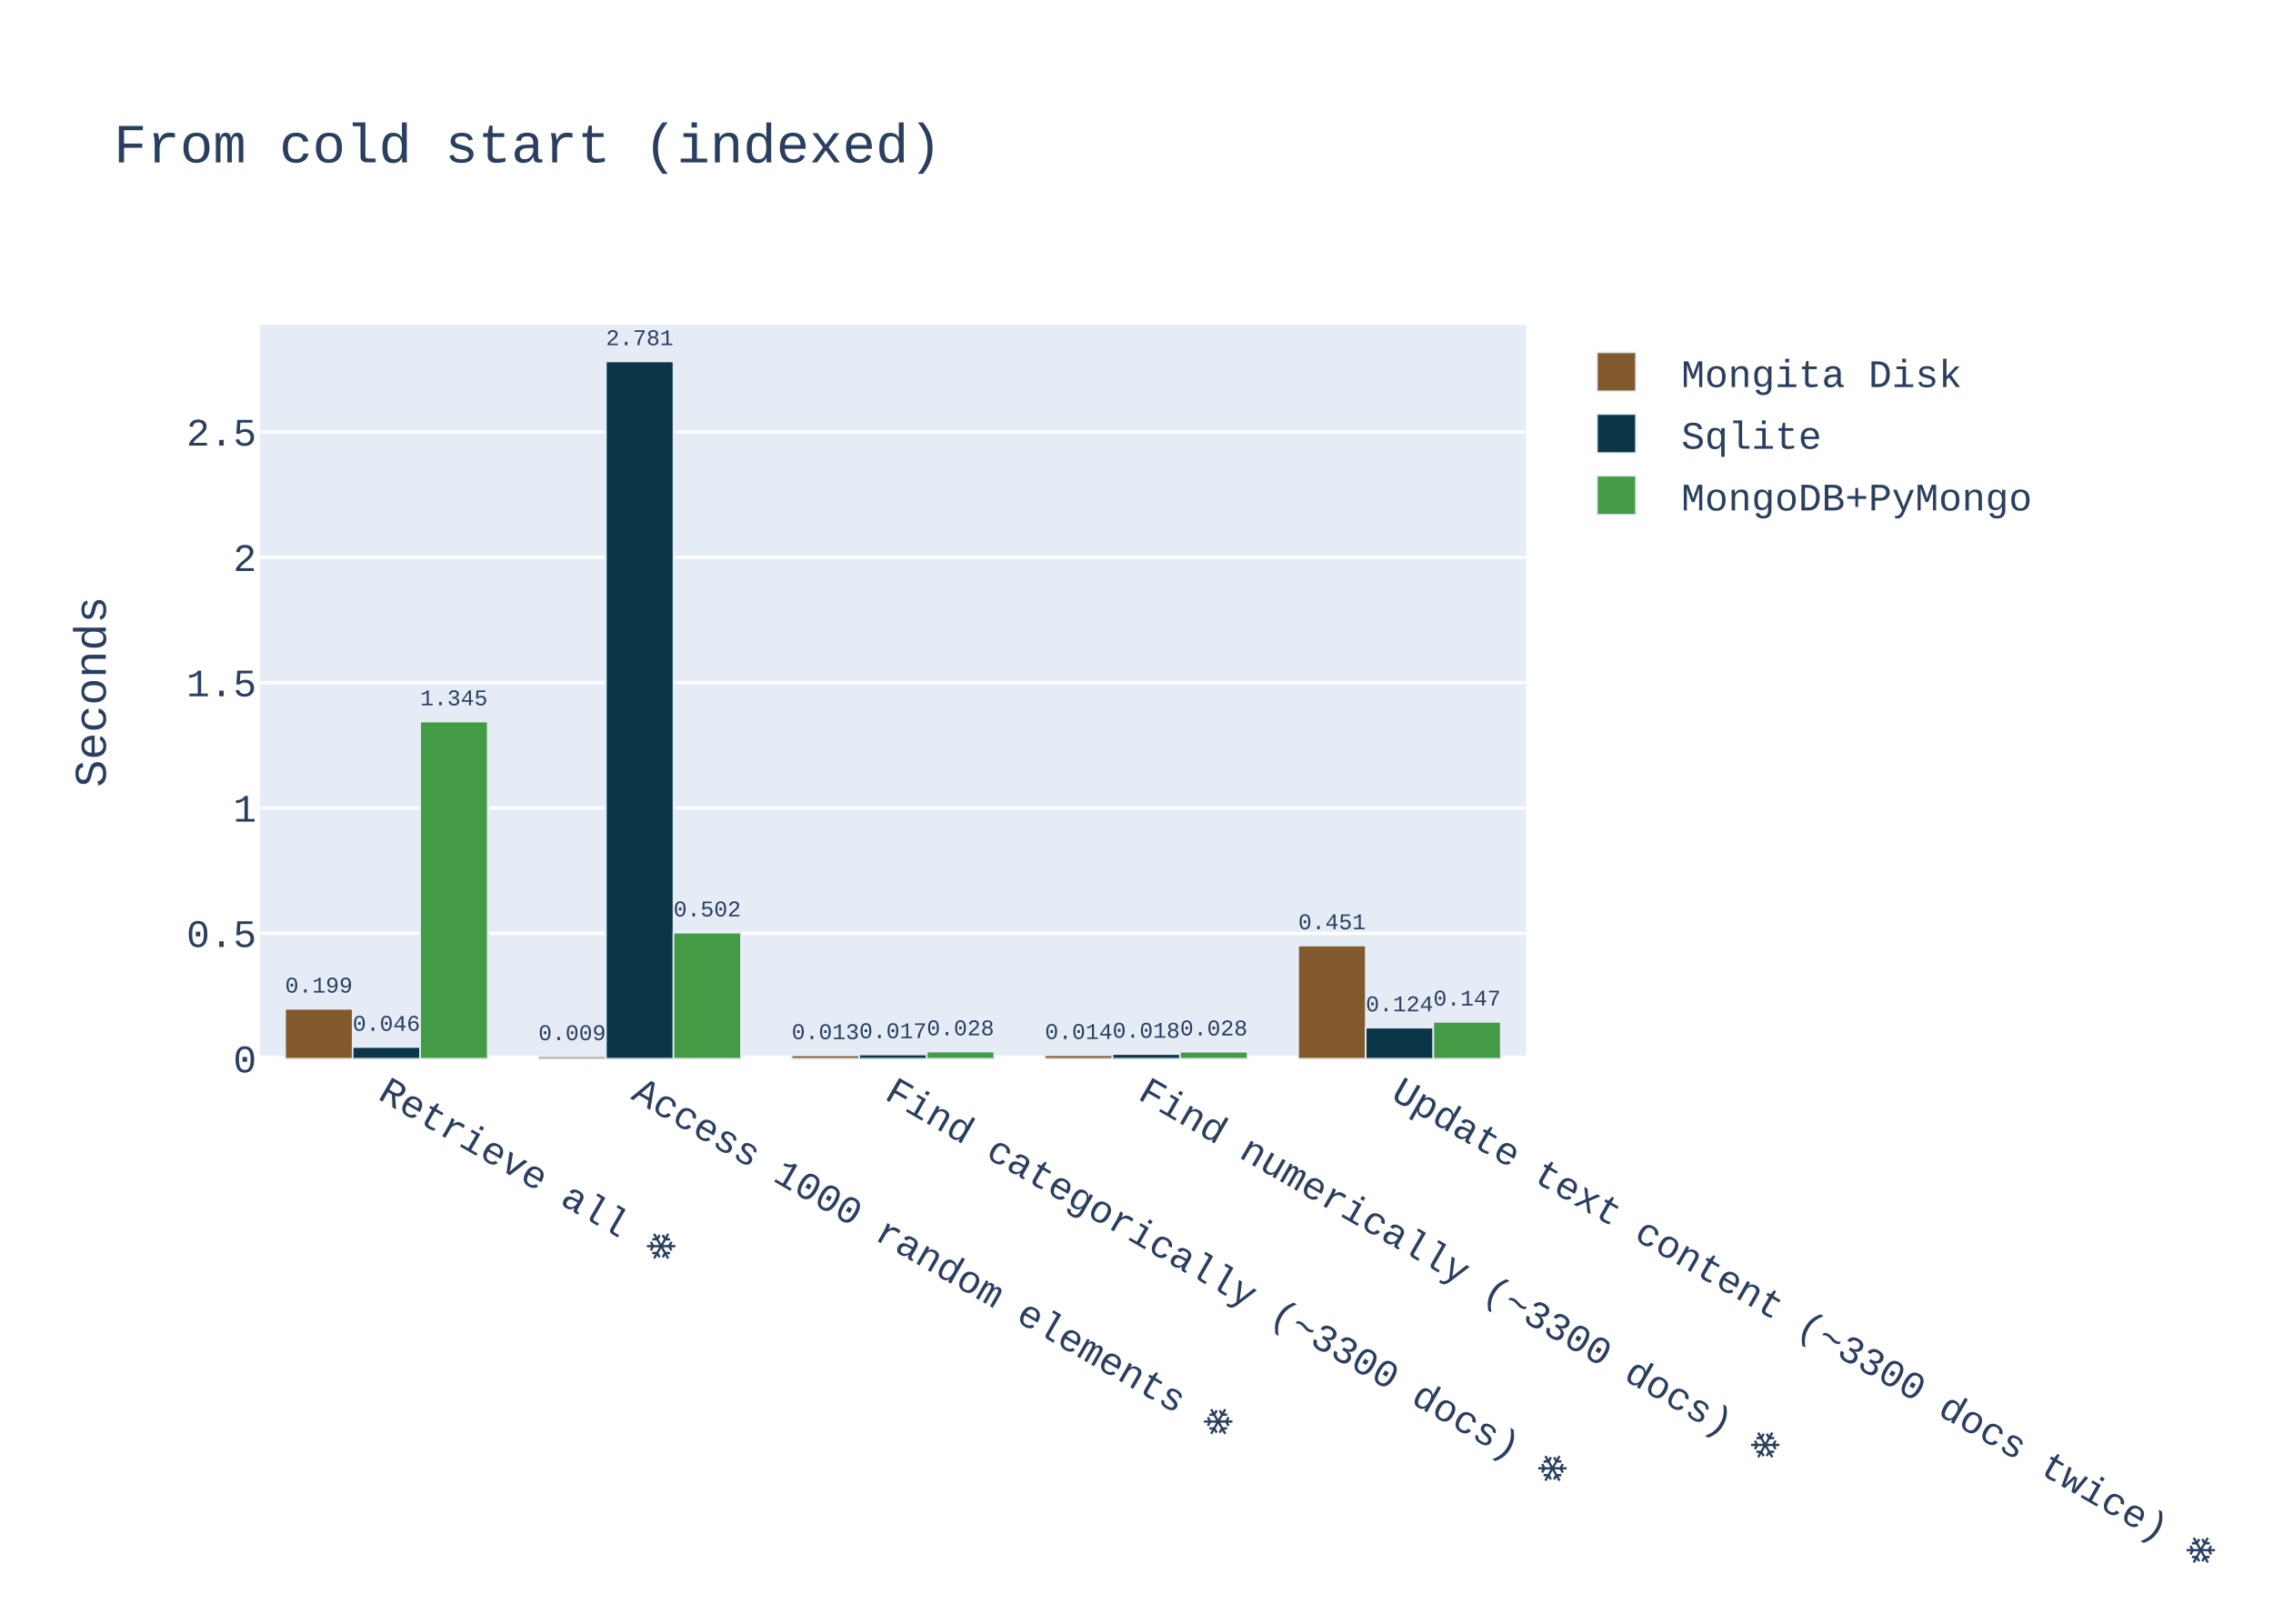
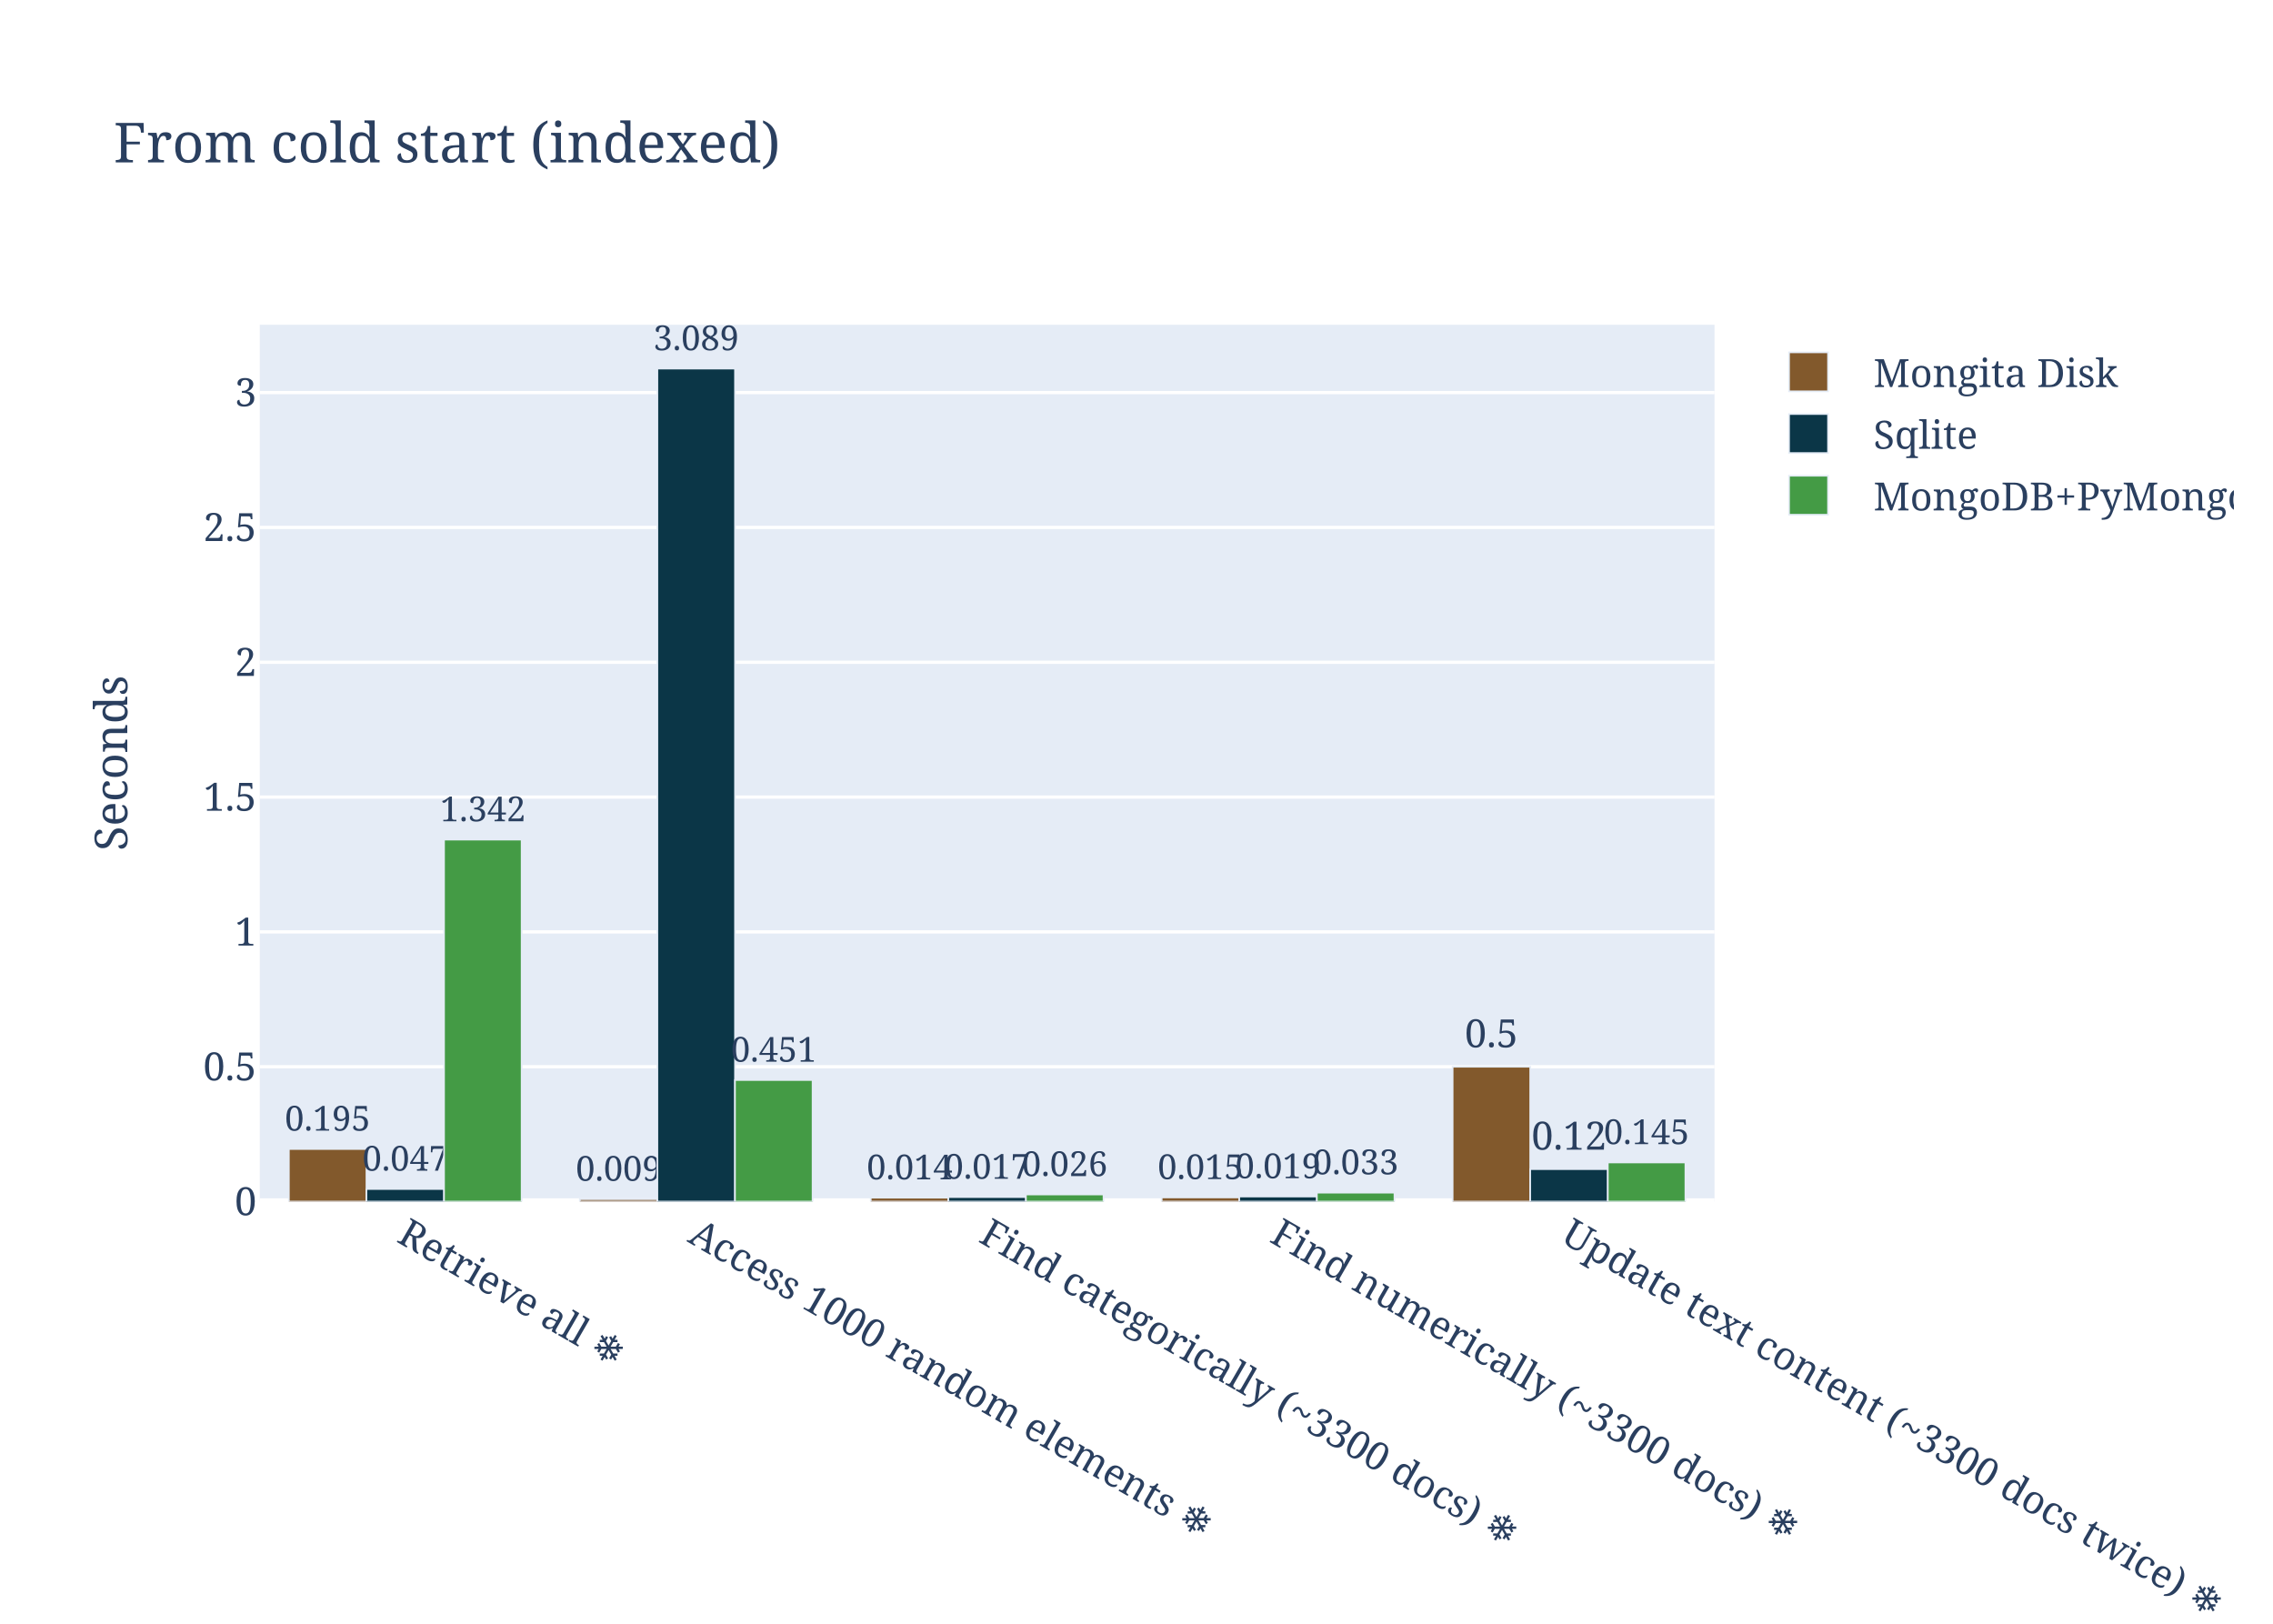
<svg xmlns="http://www.w3.org/2000/svg" class="main-svg" width="700" height="500" style="" viewBox="0 0 700 500">
  <rect x="0" y="0" width="700" height="500" style="fill: rgb(255, 255, 255); fill-opacity: 1;" />
-   <defs id="defs-491322">
+   <defs id="defs-3a3fc2">
    <g class="clips">
-       <clipPath id="clip491322xyplot" class="plotclip">
-         <rect width="390" height="226" />
-       </clipPath>
-       <clipPath class="axesclip" id="clip491322x">
-         <rect x="80" y="0" width="390" height="500" />
-       </clipPath>
-       <clipPath class="axesclip" id="clip491322y">
-         <rect x="0" y="100" width="700" height="226" />
-       </clipPath>
-       <clipPath class="axesclip" id="clip491322xy">
-         <rect x="80" y="100" width="390" height="226" />
+       <clipPath id="clip3a3fc2xyplot" class="plotclip">
+         <rect width="448" height="270" />
+       </clipPath>
+       <clipPath class="axesclip" id="clip3a3fc2x">
+         <rect x="80" y="0" width="448" height="500" />
+       </clipPath>
+       <clipPath class="axesclip" id="clip3a3fc2y">
+         <rect x="0" y="100" width="700" height="270" />
+       </clipPath>
+       <clipPath class="axesclip" id="clip3a3fc2xy">
+         <rect x="80" y="100" width="448" height="270" />
      </clipPath>
    </g>
    <g class="gradients" />
  </defs>
  <g class="bglayer">
-     <rect class="bg" x="80" y="100" width="390" height="226" style="fill: rgb(229, 236, 246); fill-opacity: 1; stroke-width: 0;" />
+     <rect class="bg" x="80" y="100" width="448" height="270" style="fill: rgb(229, 236, 246); fill-opacity: 1; stroke-width: 0;" />
  </g>
  <g class="layer-below">
    <g class="imagelayer" />
    <g class="shapelayer" />
  </g>
  <g class="cartesianlayer">
    <g class="subplot xy">
      <g class="layer-subplot">
        <g class="shapelayer" />
        <g class="imagelayer" />
      </g>
      <g class="gridlayer">
        <g class="x" />
        <g class="y">
-           <path class="ygrid crisp" transform="translate(0,287.4)" d="M80,0h390" style="stroke: rgb(255, 255, 255); stroke-opacity: 1; stroke-width: 1px;" />
-           <path class="ygrid crisp" transform="translate(0,248.8)" d="M80,0h390" style="stroke: rgb(255, 255, 255); stroke-opacity: 1; stroke-width: 1px;" />
-           <path class="ygrid crisp" transform="translate(0,210.21)" d="M80,0h390" style="stroke: rgb(255, 255, 255); stroke-opacity: 1; stroke-width: 1px;" />
-           <path class="ygrid crisp" transform="translate(0,171.61)" d="M80,0h390" style="stroke: rgb(255, 255, 255); stroke-opacity: 1; stroke-width: 1px;" />
-           <path class="ygrid crisp" transform="translate(0,133.01)" d="M80,0h390" style="stroke: rgb(255, 255, 255); stroke-opacity: 1; stroke-width: 1px;" />
+           <path class="ygrid crisp" transform="translate(0,328.48)" d="M80,0h448" style="stroke: rgb(255, 255, 255); stroke-opacity: 1; stroke-width: 1px;" />
+           <path class="ygrid crisp" transform="translate(0,286.96)" d="M80,0h448" style="stroke: rgb(255, 255, 255); stroke-opacity: 1; stroke-width: 1px;" />
+           <path class="ygrid crisp" transform="translate(0,245.45)" d="M80,0h448" style="stroke: rgb(255, 255, 255); stroke-opacity: 1; stroke-width: 1px;" />
+           <path class="ygrid crisp" transform="translate(0,203.93)" d="M80,0h448" style="stroke: rgb(255, 255, 255); stroke-opacity: 1; stroke-width: 1px;" />
+           <path class="ygrid crisp" transform="translate(0,162.41)" d="M80,0h448" style="stroke: rgb(255, 255, 255); stroke-opacity: 1; stroke-width: 1px;" />
+           <path class="ygrid crisp" transform="translate(0,120.89)" d="M80,0h448" style="stroke: rgb(255, 255, 255); stroke-opacity: 1; stroke-width: 1px;" />
        </g>
      </g>
      <g class="zerolinelayer">
-         <path class="yzl zl crisp" transform="translate(0,326)" d="M80,0h390" style="stroke: rgb(255, 255, 255); stroke-opacity: 1; stroke-width: 2px;" />
+         <path class="yzl zl crisp" transform="translate(0,370)" d="M80,0h448" style="stroke: rgb(255, 255, 255); stroke-opacity: 1; stroke-width: 2px;" />
      </g>
      <path class="xlines-below" />
      <path class="ylines-below" />
      <g class="overlines-below" />
      <g class="xaxislayer-below" />
      <g class="yaxislayer-below" />
      <g class="overaxes-below" />
-       <g class="plot" transform="translate(80,100)" clip-path="url('#clip491322xyplot')">
+       <g class="plot" transform="translate(80,100)" clip-path="url('#clip3a3fc2xyplot')">
        <g class="barlayer mlayer">
          <g class="trace bars" style="opacity: 1;">
            <g class="points">
              <g class="point">
-                 <path d="M7.8,226V210.67H28.6V226Z" style="vector-effect: non-scaling-stroke; opacity: 1; stroke-width: 0.5px; fill: rgb(130, 89, 44); fill-opacity: 1; stroke: rgb(229, 236, 246); stroke-opacity: 1;" />
-                 <text class="bartext bartext-outside" text-anchor="middle" data-notex="1" x="0" y="0" style="font-family: 'Courier New'; font-size: 12px; fill: rgb(42, 63, 95); fill-opacity: 1; white-space: pre;" transform="translate(18.2,205.6495)scale(0.5772767)">0.199</text>
-               </g>
-               <g class="point">
-                 <path d="M85.8,226V225.32H106.6V226Z" style="vector-effect: non-scaling-stroke; opacity: 1; stroke-width: 0.5px; fill: rgb(130, 89, 44); fill-opacity: 1; stroke: rgb(229, 236, 246); stroke-opacity: 1;" />
-                 <text class="bartext bartext-outside" text-anchor="middle" data-notex="1" x="0" y="0" style="font-family: 'Courier New'; font-size: 12px; fill: rgb(42, 63, 95); fill-opacity: 1; white-space: pre;" transform="translate(96.2,220.2995)scale(0.5772767)">0.009</text>
-               </g>
-               <g class="point">
-                 <path d="M163.8,226V225H184.6V226Z" style="vector-effect: non-scaling-stroke; opacity: 1; stroke-width: 0.5px; fill: rgb(130, 89, 44); fill-opacity: 1; stroke: rgb(229, 236, 246); stroke-opacity: 1;" />
-                 <text class="bartext bartext-outside" text-anchor="middle" data-notex="1" x="0" y="0" style="font-family: 'Courier New'; font-size: 12px; fill: rgb(42, 63, 95); fill-opacity: 1; white-space: pre;" transform="translate(174.2,219.9795)scale(0.5772767)">0.013</text>
-               </g>
-               <g class="point">
-                 <path d="M241.8,226V224.95H262.6V226Z" style="vector-effect: non-scaling-stroke; opacity: 1; stroke-width: 0.5px; fill: rgb(130, 89, 44); fill-opacity: 1; stroke: rgb(229, 236, 246); stroke-opacity: 1;" />
-                 <text class="bartext bartext-outside" text-anchor="middle" data-notex="1" x="0" y="0" style="font-family: 'Courier New'; font-size: 12px; fill: rgb(42, 63, 95); fill-opacity: 1; white-space: pre;" transform="translate(252.2,219.9295)scale(0.5772767)">0.014</text>
-               </g>
-               <g class="point">
-                 <path d="M319.8,226V191.17H340.6V226Z" style="vector-effect: non-scaling-stroke; opacity: 1; stroke-width: 0.5px; fill: rgb(130, 89, 44); fill-opacity: 1; stroke: rgb(229, 236, 246); stroke-opacity: 1;" />
-                 <text class="bartext bartext-outside" text-anchor="middle" data-notex="1" x="0" y="0" style="font-family: 'Courier New'; font-size: 12px; fill: rgb(42, 63, 95); fill-opacity: 1; white-space: pre;" transform="translate(330.2,186.1495)scale(0.5772767)">0.451</text>
+                 <path d="M8.96,270V253.81H32.85V270Z" style="vector-effect: non-scaling-stroke; opacity: 1; stroke-width: 0.5px; fill: rgb(130, 89, 44); fill-opacity: 1; stroke: rgb(229, 236, 246); stroke-opacity: 1;" />
+                 <text class="bartext bartext-outside" text-anchor="middle" data-notex="1" x="0" y="0" style="font-family: Garamond; font-size: 12px; fill: rgb(42, 63, 95); fill-opacity: 1; white-space: pre;" transform="translate(20.905,248.1556)scale(0.8848148)">0.195</text>
+               </g>
+               <g class="point">
+                 <path d="M98.56,270V269.25H122.45V270Z" style="vector-effect: non-scaling-stroke; opacity: 1; stroke-width: 0.5px; fill: rgb(130, 89, 44); fill-opacity: 1; stroke: rgb(229, 236, 246); stroke-opacity: 1;" />
+                 <text class="bartext bartext-outside" text-anchor="middle" data-notex="1" x="0" y="0" style="font-family: Garamond; font-size: 12px; fill: rgb(42, 63, 95); fill-opacity: 1; white-space: pre;" transform="translate(110.505,263.5956)scale(0.8848148)">0.009</text>
+               </g>
+               <g class="point">
+                 <path d="M188.16,270V268.81H212.05V270Z" style="vector-effect: non-scaling-stroke; opacity: 1; stroke-width: 0.5px; fill: rgb(130, 89, 44); fill-opacity: 1; stroke: rgb(229, 236, 246); stroke-opacity: 1;" />
+                 <text class="bartext bartext-outside" text-anchor="middle" data-notex="1" x="0" y="0" style="font-family: Garamond; font-size: 12px; fill: rgb(42, 63, 95); fill-opacity: 1; white-space: pre;" transform="translate(200.105,263.1556)scale(0.8848148)">0.014</text>
+               </g>
+               <g class="point">
+                 <path d="M277.76,270V268.73H301.65V270Z" style="vector-effect: non-scaling-stroke; opacity: 1; stroke-width: 0.5px; fill: rgb(130, 89, 44); fill-opacity: 1; stroke: rgb(229, 236, 246); stroke-opacity: 1;" />
+                 <text class="bartext bartext-outside" text-anchor="middle" data-notex="1" x="0" y="0" style="font-family: Garamond; font-size: 12px; fill: rgb(42, 63, 95); fill-opacity: 1; white-space: pre;" transform="translate(289.705,263.0756)scale(0.8848148)">0.015</text>
+               </g>
+               <g class="point">
+                 <path d="M367.36,270V228.49H391.25V270Z" style="vector-effect: non-scaling-stroke; opacity: 1; stroke-width: 0.5px; fill: rgb(130, 89, 44); fill-opacity: 1; stroke: rgb(229, 236, 246); stroke-opacity: 1;" />
+                 <text class="bartext bartext-outside" text-anchor="middle" data-notex="1" x="0" y="0" style="font-family: Garamond; font-size: 12px; fill: rgb(42, 63, 95); fill-opacity: 1; white-space: pre;" transform="translate(379.305,222.49)">0.5</text>
              </g>
            </g>
          </g>
          <g class="trace bars" style="opacity: 1;">
            <g class="points">
              <g class="point">
-                 <path d="M28.6,226V222.43H49.4V226Z" style="vector-effect: non-scaling-stroke; opacity: 1; stroke-width: 0.5px; fill: rgb(11, 54, 71); fill-opacity: 1; stroke: rgb(229, 236, 246); stroke-opacity: 1;" />
-                 <text class="bartext bartext-outside" text-anchor="middle" data-notex="1" x="0" y="0" style="font-family: 'Courier New'; font-size: 12px; fill: rgb(42, 63, 95); fill-opacity: 1; white-space: pre;" transform="translate(39,217.4095)scale(0.5772767)">0.046</text>
-               </g>
-               <g class="point">
-                 <path d="M106.6,226V11.3H127.4V226Z" style="vector-effect: non-scaling-stroke; opacity: 1; stroke-width: 0.5px; fill: rgb(11, 54, 71); fill-opacity: 1; stroke: rgb(229, 236, 246); stroke-opacity: 1;" />
-                 <text class="bartext bartext-outside" text-anchor="middle" data-notex="1" x="0" y="0" style="font-family: 'Courier New'; font-size: 12px; fill: rgb(42, 63, 95); fill-opacity: 1; white-space: pre;" transform="translate(117,6.279532)scale(0.5772767)">2.781</text>
-               </g>
-               <g class="point">
-                 <path d="M184.6,226V224.71H205.4V226Z" style="vector-effect: non-scaling-stroke; opacity: 1; stroke-width: 0.5px; fill: rgb(11, 54, 71); fill-opacity: 1; stroke: rgb(229, 236, 246); stroke-opacity: 1;" />
-                 <text class="bartext bartext-outside" text-anchor="middle" data-notex="1" x="0" y="0" style="font-family: 'Courier New'; font-size: 12px; fill: rgb(42, 63, 95); fill-opacity: 1; white-space: pre;" transform="translate(195,219.6895)scale(0.5772767)">0.017</text>
-               </g>
-               <g class="point">
-                 <path d="M262.6,226V224.58H283.4V226Z" style="vector-effect: non-scaling-stroke; opacity: 1; stroke-width: 0.5px; fill: rgb(11, 54, 71); fill-opacity: 1; stroke: rgb(229, 236, 246); stroke-opacity: 1;" />
-                 <text class="bartext bartext-outside" text-anchor="middle" data-notex="1" x="0" y="0" style="font-family: 'Courier New'; font-size: 12px; fill: rgb(42, 63, 95); fill-opacity: 1; white-space: pre;" transform="translate(273,219.5595)scale(0.5772767)">0.018</text>
-               </g>
-               <g class="point">
-                 <path d="M340.6,226V216.44H361.4V226Z" style="vector-effect: non-scaling-stroke; opacity: 1; stroke-width: 0.5px; fill: rgb(11, 54, 71); fill-opacity: 1; stroke: rgb(229, 236, 246); stroke-opacity: 1;" />
-                 <text class="bartext bartext-outside" text-anchor="middle" data-notex="1" x="0" y="0" style="font-family: 'Courier New'; font-size: 12px; fill: rgb(42, 63, 95); fill-opacity: 1; white-space: pre;" transform="translate(351,211.4195)scale(0.5772767)">0.124</text>
+                 <path d="M32.85,270V266.14H56.75V270Z" style="vector-effect: non-scaling-stroke; opacity: 1; stroke-width: 0.5px; fill: rgb(11, 54, 71); fill-opacity: 1; stroke: rgb(229, 236, 246); stroke-opacity: 1;" />
+                 <text class="bartext bartext-outside" text-anchor="middle" data-notex="1" x="0" y="0" style="font-family: Garamond; font-size: 12px; fill: rgb(42, 63, 95); fill-opacity: 1; white-space: pre;" transform="translate(44.8,260.4844)scale(0.8851852)">0.047</text>
+               </g>
+               <g class="point">
+                 <path d="M122.45,270V13.5H146.35V270Z" style="vector-effect: non-scaling-stroke; opacity: 1; stroke-width: 0.5px; fill: rgb(11, 54, 71); fill-opacity: 1; stroke: rgb(229, 236, 246); stroke-opacity: 1;" />
+                 <text class="bartext bartext-outside" text-anchor="middle" data-notex="1" x="0" y="0" style="font-family: Garamond; font-size: 12px; fill: rgb(42, 63, 95); fill-opacity: 1; white-space: pre;" transform="translate(134.4,7.844444)scale(0.8851852)">3.089</text>
+               </g>
+               <g class="point">
+                 <path d="M212.05,270V268.63H235.95V270Z" style="vector-effect: non-scaling-stroke; opacity: 1; stroke-width: 0.5px; fill: rgb(11, 54, 71); fill-opacity: 1; stroke: rgb(229, 236, 246); stroke-opacity: 1;" />
+                 <text class="bartext bartext-outside" text-anchor="middle" data-notex="1" x="0" y="0" style="font-family: Garamond; font-size: 12px; fill: rgb(42, 63, 95); fill-opacity: 1; white-space: pre;" transform="translate(224,262.9744)scale(0.8851852)">0.017</text>
+               </g>
+               <g class="point">
+                 <path d="M301.65,270V268.46H325.55V270Z" style="vector-effect: non-scaling-stroke; opacity: 1; stroke-width: 0.5px; fill: rgb(11, 54, 71); fill-opacity: 1; stroke: rgb(229, 236, 246); stroke-opacity: 1;" />
+                 <text class="bartext bartext-outside" text-anchor="middle" data-notex="1" x="0" y="0" style="font-family: Garamond; font-size: 12px; fill: rgb(42, 63, 95); fill-opacity: 1; white-space: pre;" transform="translate(313.6,262.8044)scale(0.8851852)">0.019</text>
+               </g>
+               <g class="point">
+                 <path d="M391.25,270V260.01H415.15V270Z" style="vector-effect: non-scaling-stroke; opacity: 1; stroke-width: 0.5px; fill: rgb(11, 54, 71); fill-opacity: 1; stroke: rgb(229, 236, 246); stroke-opacity: 1;" />
+                 <text class="bartext bartext-outside" text-anchor="middle" data-notex="1" x="0" y="0" style="font-family: Garamond; font-size: 12px; fill: rgb(42, 63, 95); fill-opacity: 1; white-space: pre;" transform="translate(403.2,254.01)">0.12</text>
              </g>
            </g>
          </g>
          <g class="trace bars" style="opacity: 1;">
            <g class="points">
              <g class="point">
-                 <path d="M49.4,226V122.2H70.2V226Z" style="vector-effect: non-scaling-stroke; opacity: 1; stroke-width: 0.5px; fill: rgb(68, 155, 69); fill-opacity: 1; stroke: rgb(229, 236, 246); stroke-opacity: 1;" />
-                 <text class="bartext bartext-outside" text-anchor="middle" data-notex="1" x="0" y="0" style="font-family: 'Courier New'; font-size: 12px; fill: rgb(42, 63, 95); fill-opacity: 1; white-space: pre;" transform="translate(59.8,117.1795)scale(0.5772767)">1.345</text>
-               </g>
-               <g class="point">
-                 <path d="M127.4,226V187.21H148.2V226Z" style="vector-effect: non-scaling-stroke; opacity: 1; stroke-width: 0.5px; fill: rgb(68, 155, 69); fill-opacity: 1; stroke: rgb(229, 236, 246); stroke-opacity: 1;" />
-                 <text class="bartext bartext-outside" text-anchor="middle" data-notex="1" x="0" y="0" style="font-family: 'Courier New'; font-size: 12px; fill: rgb(42, 63, 95); fill-opacity: 1; white-space: pre;" transform="translate(137.8,182.1895)scale(0.5772767)">0.502</text>
-               </g>
-               <g class="point">
-                 <path d="M205.4,226V223.82H226.2V226Z" style="vector-effect: non-scaling-stroke; opacity: 1; stroke-width: 0.5px; fill: rgb(68, 155, 69); fill-opacity: 1; stroke: rgb(229, 236, 246); stroke-opacity: 1;" />
-                 <text class="bartext bartext-outside" text-anchor="middle" data-notex="1" x="0" y="0" style="font-family: 'Courier New'; font-size: 12px; fill: rgb(42, 63, 95); fill-opacity: 1; white-space: pre;" transform="translate(215.8,218.7995)scale(0.5772767)">0.028</text>
-               </g>
-               <g class="point">
-                 <path d="M283.4,226V223.86H304.2V226Z" style="vector-effect: non-scaling-stroke; opacity: 1; stroke-width: 0.5px; fill: rgb(68, 155, 69); fill-opacity: 1; stroke: rgb(229, 236, 246); stroke-opacity: 1;" />
-                 <text class="bartext bartext-outside" text-anchor="middle" data-notex="1" x="0" y="0" style="font-family: 'Courier New'; font-size: 12px; fill: rgb(42, 63, 95); fill-opacity: 1; white-space: pre;" transform="translate(293.8,218.8395)scale(0.5772767)">0.028</text>
-               </g>
-               <g class="point">
-                 <path d="M361.4,226V214.67H382.2V226Z" style="vector-effect: non-scaling-stroke; opacity: 1; stroke-width: 0.5px; fill: rgb(68, 155, 69); fill-opacity: 1; stroke: rgb(229, 236, 246); stroke-opacity: 1;" />
-                 <text class="bartext bartext-outside" text-anchor="middle" data-notex="1" x="0" y="0" style="font-family: 'Courier New'; font-size: 12px; fill: rgb(42, 63, 95); fill-opacity: 1; white-space: pre;" transform="translate(371.8,209.6495)scale(0.5772767)">0.147</text>
+                 <path d="M56.75,270V158.55H80.64V270Z" style="vector-effect: non-scaling-stroke; opacity: 1; stroke-width: 0.5px; fill: rgb(68, 155, 69); fill-opacity: 1; stroke: rgb(229, 236, 246); stroke-opacity: 1;" />
+                 <text class="bartext bartext-outside" text-anchor="middle" data-notex="1" x="0" y="0" style="font-family: Garamond; font-size: 12px; fill: rgb(42, 63, 95); fill-opacity: 1; white-space: pre;" transform="translate(68.695,152.8956)scale(0.8848148)">1.342</text>
+               </g>
+               <g class="point">
+                 <path d="M146.35,270V232.58H170.24V270Z" style="vector-effect: non-scaling-stroke; opacity: 1; stroke-width: 0.5px; fill: rgb(68, 155, 69); fill-opacity: 1; stroke: rgb(229, 236, 246); stroke-opacity: 1;" />
+                 <text class="bartext bartext-outside" text-anchor="middle" data-notex="1" x="0" y="0" style="font-family: Garamond; font-size: 12px; fill: rgb(42, 63, 95); fill-opacity: 1; white-space: pre;" transform="translate(158.295,226.9256)scale(0.8848148)">0.451</text>
+               </g>
+               <g class="point">
+                 <path d="M235.95,270V267.81H259.84V270Z" style="vector-effect: non-scaling-stroke; opacity: 1; stroke-width: 0.5px; fill: rgb(68, 155, 69); fill-opacity: 1; stroke: rgb(229, 236, 246); stroke-opacity: 1;" />
+                 <text class="bartext bartext-outside" text-anchor="middle" data-notex="1" x="0" y="0" style="font-family: Garamond; font-size: 12px; fill: rgb(42, 63, 95); fill-opacity: 1; white-space: pre;" transform="translate(247.895,262.1556)scale(0.8848148)">0.026</text>
+               </g>
+               <g class="point">
+                 <path d="M325.55,270V267.25H349.44V270Z" style="vector-effect: non-scaling-stroke; opacity: 1; stroke-width: 0.5px; fill: rgb(68, 155, 69); fill-opacity: 1; stroke: rgb(229, 236, 246); stroke-opacity: 1;" />
+                 <text class="bartext bartext-outside" text-anchor="middle" data-notex="1" x="0" y="0" style="font-family: Garamond; font-size: 12px; fill: rgb(42, 63, 95); fill-opacity: 1; white-space: pre;" transform="translate(337.495,261.5956)scale(0.8848148)">0.033</text>
+               </g>
+               <g class="point">
+                 <path d="M415.15,270V257.96H439.04V270Z" style="vector-effect: non-scaling-stroke; opacity: 1; stroke-width: 0.5px; fill: rgb(68, 155, 69); fill-opacity: 1; stroke: rgb(229, 236, 246); stroke-opacity: 1;" />
+                 <text class="bartext bartext-outside" text-anchor="middle" data-notex="1" x="0" y="0" style="font-family: Garamond; font-size: 12px; fill: rgb(42, 63, 95); fill-opacity: 1; white-space: pre;" transform="translate(427.095,252.3056)scale(0.8848148)">0.145</text>
              </g>
            </g>
          </g>
        </g>
      </g>
      <g class="overplot" />
      <path class="xlines-above crisp" d="M0,0" style="fill: none;" />
      <path class="ylines-above crisp" d="M0,0" style="fill: none;" />
      <g class="overlines-above" />
      <g class="xaxislayer-above">
        <g class="xtick">
-           <text text-anchor="start" x="0" y="339" transform="translate(119,0) rotate(30,0,333)" style="font-family: 'Courier New'; font-size: 12px; fill: rgb(42, 63, 95); fill-opacity: 1; white-space: pre;">Retrieve all ❄️</text>
-         </g>
-         <g class="xtick">
-           <text text-anchor="start" x="0" y="339" transform="translate(197,0) rotate(30,0,333)" style="font-family: 'Courier New'; font-size: 12px; fill: rgb(42, 63, 95); fill-opacity: 1; white-space: pre;">Access 1000 random elements ❄️</text>
-         </g>
-         <g class="xtick">
-           <text text-anchor="start" x="0" y="339" transform="translate(275,0) rotate(30,0,333)" style="font-family: 'Courier New'; font-size: 12px; fill: rgb(42, 63, 95); fill-opacity: 1; white-space: pre;">Find categorically (~3300 docs) ❄️</text>
-         </g>
-         <g class="xtick">
-           <text text-anchor="start" x="0" y="339" transform="translate(353,0) rotate(30,0,333)" style="font-family: 'Courier New'; font-size: 12px; fill: rgb(42, 63, 95); fill-opacity: 1; white-space: pre;">Find numerically (~3300 docs) ❄️</text>
-         </g>
-         <g class="xtick">
-           <text text-anchor="start" x="0" y="339" transform="translate(431,0) rotate(30,0,333)" style="font-family: 'Courier New'; font-size: 12px; fill: rgb(42, 63, 95); fill-opacity: 1; white-space: pre;">Update text content (~3300 docs twice) ❄️</text>
+           <text text-anchor="start" x="0" y="383" transform="translate(124.8,0) rotate(30,0,377)" style="font-family: Garamond; font-size: 12px; fill: rgb(42, 63, 95); fill-opacity: 1; white-space: pre;">Retrieve all ❄️</text>
+         </g>
+         <g class="xtick">
+           <text text-anchor="start" x="0" y="383" transform="translate(214.4,0) rotate(30,0,377)" style="font-family: Garamond; font-size: 12px; fill: rgb(42, 63, 95); fill-opacity: 1; white-space: pre;">Access 1000 random elements ❄️</text>
+         </g>
+         <g class="xtick">
+           <text text-anchor="start" x="0" y="383" transform="translate(304,0) rotate(30,0,377)" style="font-family: Garamond; font-size: 12px; fill: rgb(42, 63, 95); fill-opacity: 1; white-space: pre;">Find categorically (~3300 docs) ❄️</text>
+         </g>
+         <g class="xtick">
+           <text text-anchor="start" x="0" y="383" transform="translate(393.6,0) rotate(30,0,377)" style="font-family: Garamond; font-size: 12px; fill: rgb(42, 63, 95); fill-opacity: 1; white-space: pre;">Find numerically (~3300 docs) ❄️</text>
+         </g>
+         <g class="xtick">
+           <text text-anchor="start" x="0" y="383" transform="translate(483.2,0) rotate(30,0,377)" style="font-family: Garamond; font-size: 12px; fill: rgb(42, 63, 95); fill-opacity: 1; white-space: pre;">Update text content (~3300 docs twice) ❄️</text>
        </g>
      </g>
      <g class="yaxislayer-above">
        <g class="ytick">
-           <text text-anchor="end" x="79" y="4.2" transform="translate(0,326)" style="font-family: 'Courier New'; font-size: 12px; fill: rgb(42, 63, 95); fill-opacity: 1; white-space: pre;">0</text>
-         </g>
-         <g class="ytick">
-           <text text-anchor="end" x="79" y="4.2" transform="translate(0,287.4)" style="font-family: 'Courier New'; font-size: 12px; fill: rgb(42, 63, 95); fill-opacity: 1; white-space: pre;">0.5</text>
-         </g>
-         <g class="ytick">
-           <text text-anchor="end" x="79" y="4.2" transform="translate(0,248.8)" style="font-family: 'Courier New'; font-size: 12px; fill: rgb(42, 63, 95); fill-opacity: 1; white-space: pre;">1</text>
-         </g>
-         <g class="ytick">
-           <text text-anchor="end" x="79" y="4.2" transform="translate(0,210.21)" style="font-family: 'Courier New'; font-size: 12px; fill: rgb(42, 63, 95); fill-opacity: 1; white-space: pre;">1.5</text>
-         </g>
-         <g class="ytick">
-           <text text-anchor="end" x="79" y="4.2" transform="translate(0,171.61)" style="font-family: 'Courier New'; font-size: 12px; fill: rgb(42, 63, 95); fill-opacity: 1; white-space: pre;">2</text>
-         </g>
-         <g class="ytick">
-           <text text-anchor="end" x="79" y="4.2" transform="translate(0,133.01)" style="font-family: 'Courier New'; font-size: 12px; fill: rgb(42, 63, 95); fill-opacity: 1; white-space: pre;">2.5</text>
+           <text text-anchor="end" x="79" y="4.2" transform="translate(0,370)" style="font-family: Garamond; font-size: 12px; fill: rgb(42, 63, 95); fill-opacity: 1; white-space: pre;">0</text>
+         </g>
+         <g class="ytick">
+           <text text-anchor="end" x="79" y="4.2" transform="translate(0,328.48)" style="font-family: Garamond; font-size: 12px; fill: rgb(42, 63, 95); fill-opacity: 1; white-space: pre;">0.5</text>
+         </g>
+         <g class="ytick">
+           <text text-anchor="end" x="79" y="4.2" transform="translate(0,286.96)" style="font-family: Garamond; font-size: 12px; fill: rgb(42, 63, 95); fill-opacity: 1; white-space: pre;">1</text>
+         </g>
+         <g class="ytick">
+           <text text-anchor="end" x="79" y="4.2" transform="translate(0,245.45)" style="font-family: Garamond; font-size: 12px; fill: rgb(42, 63, 95); fill-opacity: 1; white-space: pre;">1.5</text>
+         </g>
+         <g class="ytick">
+           <text text-anchor="end" x="79" y="4.2" transform="translate(0,203.93)" style="font-family: Garamond; font-size: 12px; fill: rgb(42, 63, 95); fill-opacity: 1; white-space: pre;">2</text>
+         </g>
+         <g class="ytick">
+           <text text-anchor="end" x="79" y="4.2" transform="translate(0,162.41)" style="font-family: Garamond; font-size: 12px; fill: rgb(42, 63, 95); fill-opacity: 1; white-space: pre;">2.5</text>
+         </g>
+         <g class="ytick">
+           <text text-anchor="end" x="79" y="4.2" transform="translate(0,120.89)" style="font-family: Garamond; font-size: 12px; fill: rgb(42, 63, 95); fill-opacity: 1; white-space: pre;">3</text>
        </g>
      </g>
      <g class="overaxes-above" />
    </g>
  </g>
  <g class="polarlayer" />
  <g class="ternarylayer" />
  <g class="geolayer" />
  <g class="funnelarealayer" />
  <g class="pielayer" />
  <g class="treemaplayer" />
  <g class="sunburstlayer" />
  <g class="glimages" />
-   <defs id="topdefs-491322">
+   <defs id="topdefs-3a3fc2">
    <g class="clips" />
-     <clipPath id="legend491322">
-       <rect width="154" height="67" x="0" y="0" />
+     <clipPath id="legend3a3fc2">
+       <rect width="151" height="67" x="0" y="0" />
    </clipPath>
  </defs>
  <g class="layer-above">
    <g class="imagelayer" />
    <g class="shapelayer" />
  </g>
  <g class="infolayer">
-     <g class="legend" pointer-events="all" transform="translate(477.8,100)">
-       <rect class="bg" shape-rendering="crispEdges" width="154" height="67" x="0" y="0" style="stroke: rgb(68, 68, 68); stroke-opacity: 1; fill: rgb(255, 255, 255); fill-opacity: 1; stroke-width: 0px;" />
-       <g class="scrollbox" transform="" clip-path="url('#legend491322')">
+     <g class="legend" pointer-events="all" transform="translate(536.96,100)">
+       <rect class="bg" shape-rendering="crispEdges" width="151" height="67" x="0" y="0" style="stroke: rgb(68, 68, 68); stroke-opacity: 1; fill: rgb(255, 255, 255); fill-opacity: 1; stroke-width: 0px;" />
+       <g class="scrollbox" transform="" clip-path="url('#legend3a3fc2')">
        <g class="groups">
          <g class="traces" transform="translate(0,14.5)" style="opacity: 1;">
-             <text class="legendtext" text-anchor="start" x="40" y="4.68" style="font-family: 'Courier New'; font-size: 12px; fill: rgb(42, 63, 95); fill-opacity: 1; white-space: pre;">Mongita Disk</text>
+             <text class="legendtext" text-anchor="start" x="40" y="4.68" style="font-family: Garamond; font-size: 12px; fill: rgb(42, 63, 95); fill-opacity: 1; white-space: pre;">Mongita Disk</text>
            <g class="layers" style="opacity: 1;">
              <g class="legendfill" />
              <g class="legendlines" />
              <g class="legendsymbols">
                <g class="legendpoints">
                  <path class="legendundefined" d="M6,6H-6V-6H6Z" transform="translate(20,0)" style="stroke-width: 0.5px; fill: rgb(130, 89, 44); fill-opacity: 1; stroke: rgb(229, 236, 246); stroke-opacity: 1;" />
                </g>
              </g>
            </g>
-             <rect class="legendtoggle" x="0" y="-9.5" width="148.031" height="19" style="fill: rgb(0, 0, 0); fill-opacity: 0;" />
+             <rect class="legendtoggle" x="0" y="-9.5" width="145.453" height="19" style="fill: rgb(0, 0, 0); fill-opacity: 0;" />
          </g>
          <g class="traces" transform="translate(0,33.5)" style="opacity: 1;">
-             <text class="legendtext" text-anchor="start" x="40" y="4.68" style="font-family: 'Courier New'; font-size: 12px; fill: rgb(42, 63, 95); fill-opacity: 1; white-space: pre;">Sqlite</text>
+             <text class="legendtext" text-anchor="start" x="40" y="4.68" style="font-family: Garamond; font-size: 12px; fill: rgb(42, 63, 95); fill-opacity: 1; white-space: pre;">Sqlite</text>
            <g class="layers" style="opacity: 1;">
              <g class="legendfill" />
              <g class="legendlines" />
              <g class="legendsymbols">
                <g class="legendpoints">
                  <path class="legendundefined" d="M6,6H-6V-6H6Z" transform="translate(20,0)" style="stroke-width: 0.5px; fill: rgb(11, 54, 71); fill-opacity: 1; stroke: rgb(229, 236, 246); stroke-opacity: 1;" />
                </g>
              </g>
            </g>
-             <rect class="legendtoggle" x="0" y="-9.5" width="148.031" height="19" style="fill: rgb(0, 0, 0); fill-opacity: 0;" />
+             <rect class="legendtoggle" x="0" y="-9.5" width="145.453" height="19" style="fill: rgb(0, 0, 0); fill-opacity: 0;" />
          </g>
          <g class="traces" transform="translate(0,52.5)" style="opacity: 1;">
-             <text class="legendtext" text-anchor="start" x="40" y="4.68" style="font-family: 'Courier New'; font-size: 12px; fill: rgb(42, 63, 95); fill-opacity: 1; white-space: pre;">MongoDB+PyMongo</text>
+             <text class="legendtext" text-anchor="start" x="40" y="4.68" style="font-family: Garamond; font-size: 12px; fill: rgb(42, 63, 95); fill-opacity: 1; white-space: pre;">MongoDB+PyMongo</text>
            <g class="layers" style="opacity: 1;">
              <g class="legendfill" />
              <g class="legendlines" />
              <g class="legendsymbols">
                <g class="legendpoints">
                  <path class="legendundefined" d="M6,6H-6V-6H6Z" transform="translate(20,0)" style="stroke-width: 0.5px; fill: rgb(68, 155, 69); fill-opacity: 1; stroke: rgb(229, 236, 246); stroke-opacity: 1;" />
                </g>
              </g>
            </g>
-             <rect class="legendtoggle" x="0" y="-9.5" width="148.031" height="19" style="fill: rgb(0, 0, 0); fill-opacity: 0;" />
+             <rect class="legendtoggle" x="0" y="-9.5" width="145.453" height="19" style="fill: rgb(0, 0, 0); fill-opacity: 0;" />
          </g>
        </g>
      </g>
      <rect class="scrollbar" rx="20" ry="3" width="0" height="0" x="0" y="0" style="fill: rgb(128, 139, 164); fill-opacity: 1;" />
    </g>
    <g class="g-gtitle">
-       <text class="gtitle" x="35" y="50" text-anchor="start" dy="0em" style="font-family: 'Courier New'; font-size: 17px; fill: rgb(42, 63, 95); opacity: 1; font-weight: normal; white-space: pre;">From cold start (indexed)</text>
+       <text class="gtitle" x="35" y="50" text-anchor="start" dy="0em" style="font-family: Garamond; font-size: 17px; fill: rgb(42, 63, 95); opacity: 1; font-weight: normal; white-space: pre;">From cold start (indexed)</text>
    </g>
    <g class="g-xtitle" />
    <g class="g-ytitle">
-       <text class="ytitle" transform="rotate(-90,32.59063,213)" x="32.591" y="213" text-anchor="middle" style="font-family: 'Courier New'; font-size: 14px; fill: rgb(42, 63, 95); opacity: 1; font-weight: normal; white-space: pre;">Seconds</text>
+       <text class="ytitle" transform="rotate(-90,39.2,235)" x="39.2" y="235" text-anchor="middle" style="font-family: Garamond; font-size: 14px; fill: rgb(42, 63, 95); opacity: 1; font-weight: normal; white-space: pre;">Seconds</text>
    </g>
  </g>
</svg>
